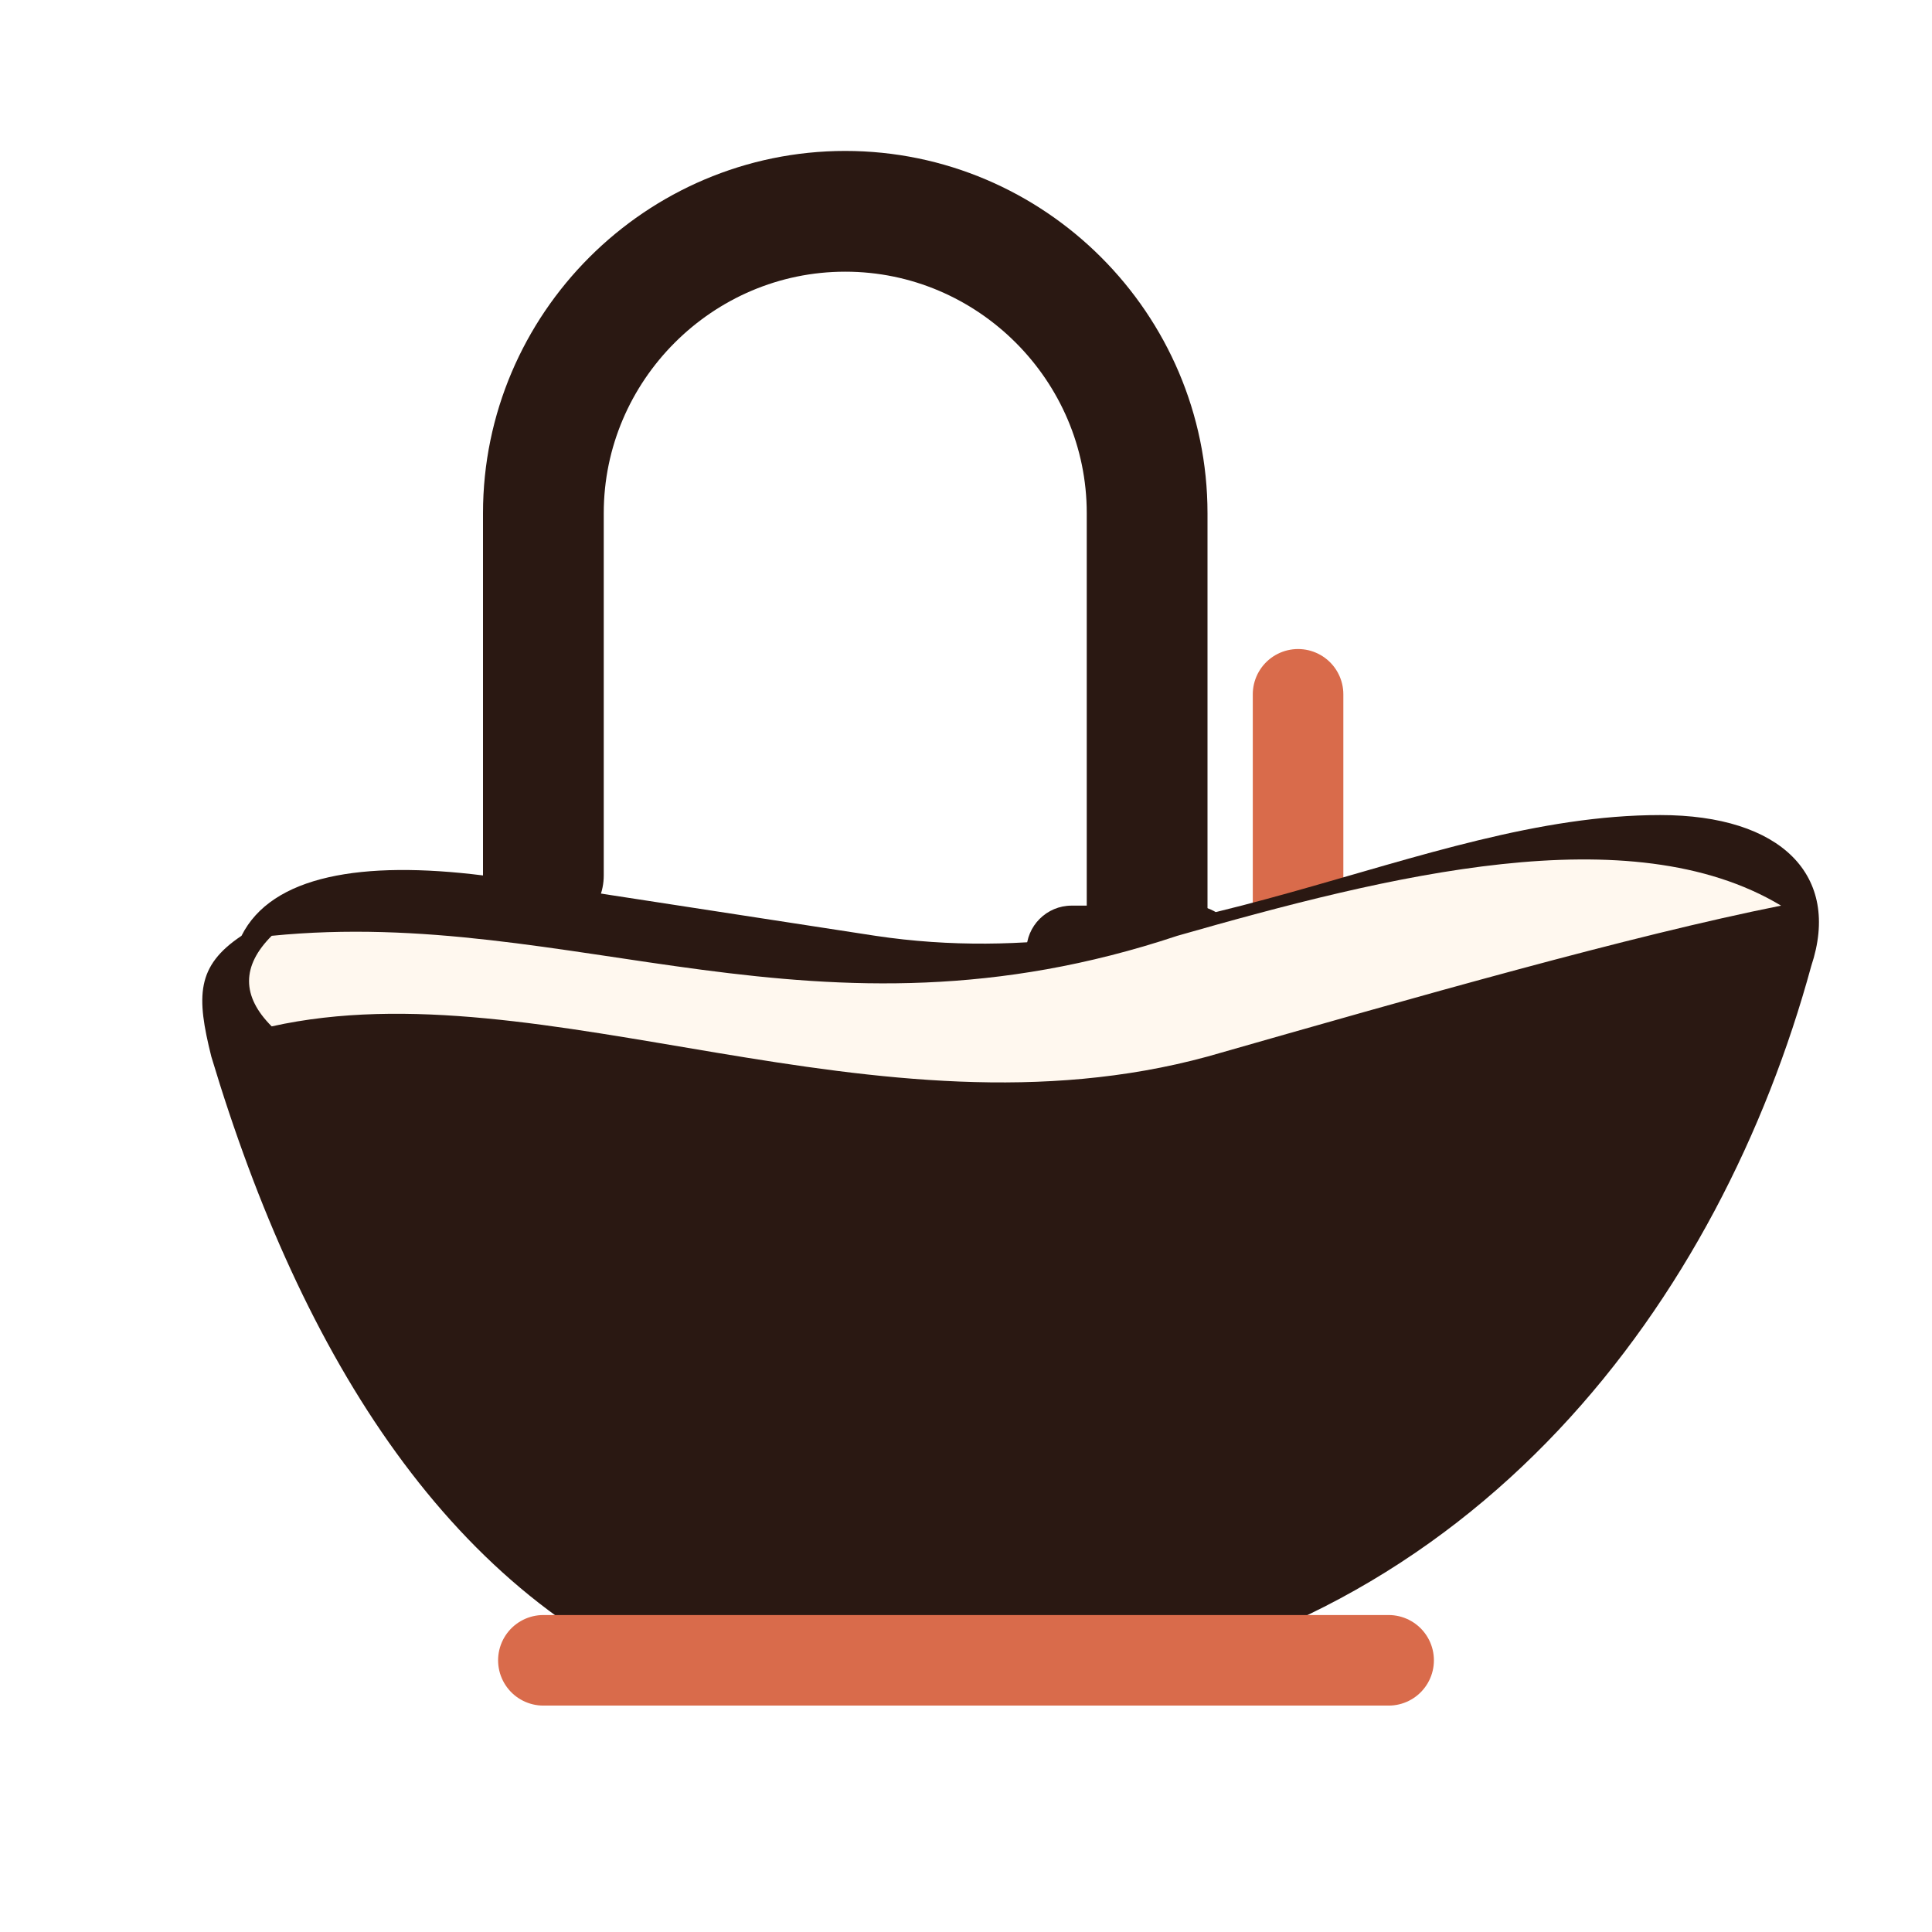
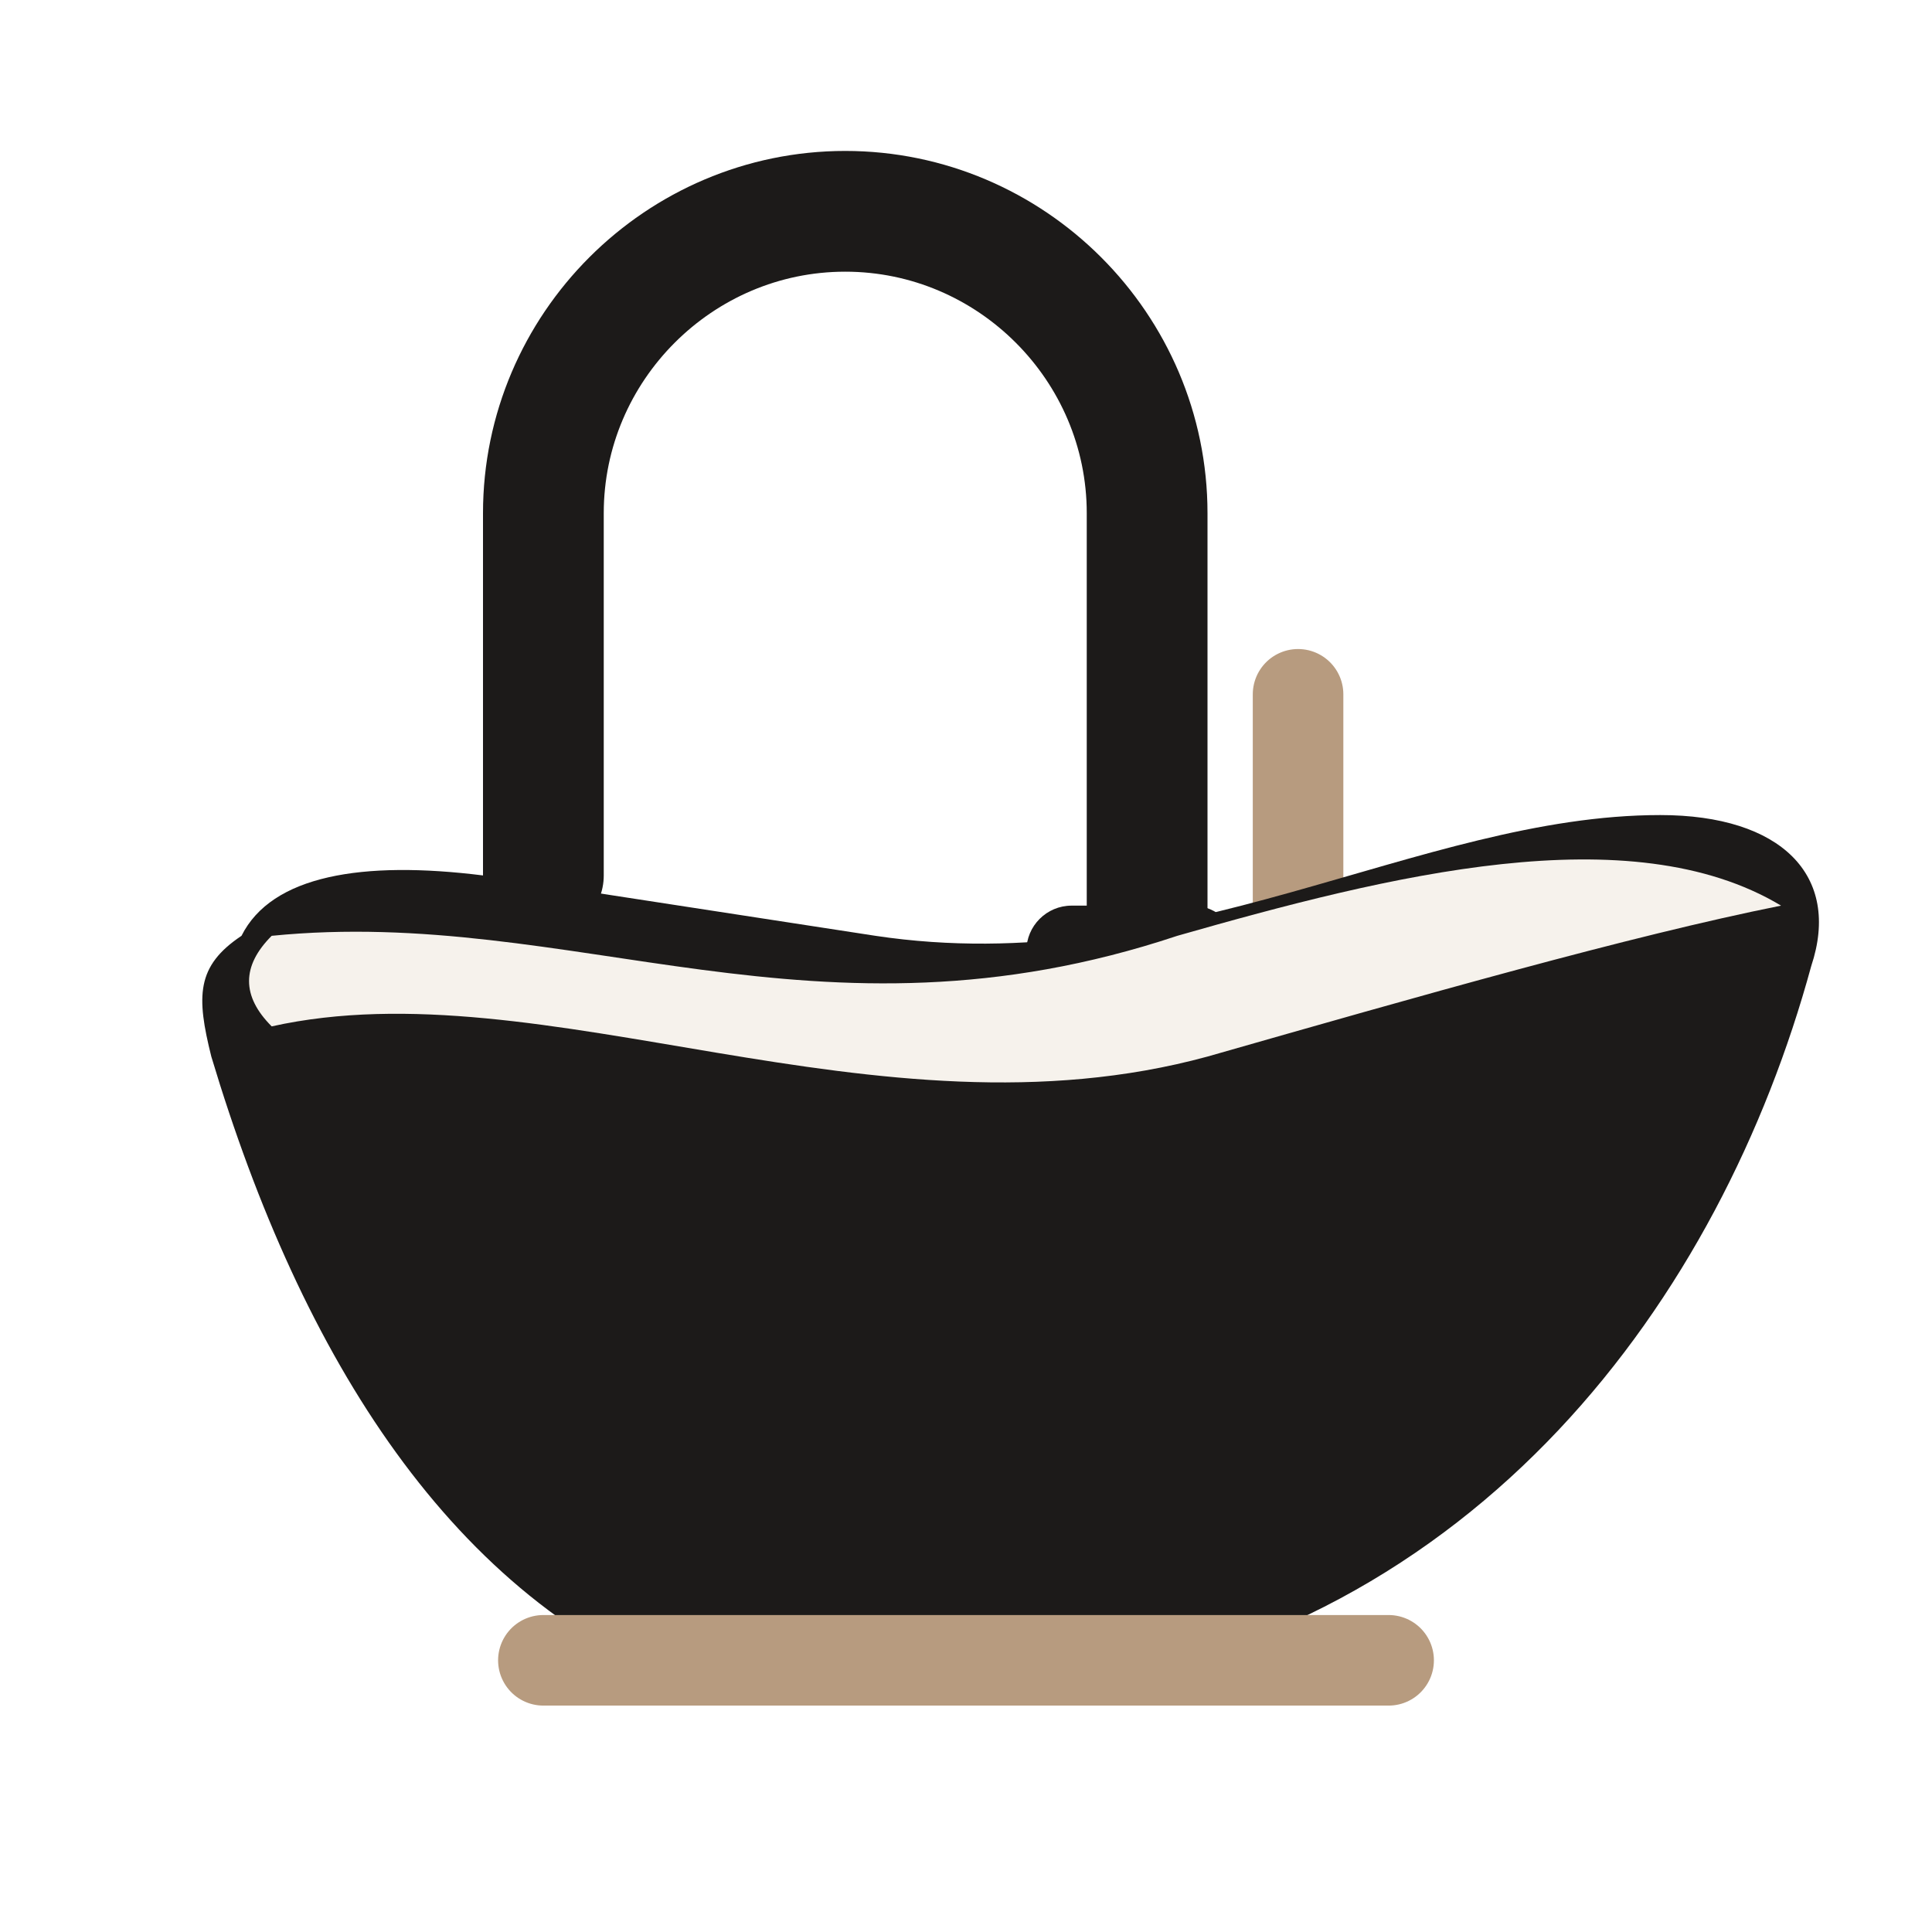
<svg xmlns="http://www.w3.org/2000/svg" width="64" height="64" viewBox="0 0 64 64" fill="none">
-   <path d="M18 29V17C18 11.5 22.5 7 28 7C33.5 7 38 11.5 38 17V32" stroke="#2A1812" stroke-width="4" stroke-linecap="round" />
-   <rect x="34" y="30" width="7" height="12" rx="1.5" fill="#2A1812" />
-   <path d="M43 23V35" stroke="#D96B4B" stroke-width="3" stroke-linecap="round" />
-   <path d="M8 31C9 29 12 28.5 16 29L29 31C39 32.5 47 27 55 27C59 27 61 29 60 32C57 43 49 54 35 56H23C15 53 10 45 7 35C6.5 33 6.5 32 8 31Z" fill="#2A1812" />
-   <path d="M9 31C19 30 27 35 39 31C46 29 54 27 59 30C54 31 47 33 40 35C29 38 18 32 9 34C8 33 8 32 9 31Z" fill="#FFF8EF" />
-   <path d="M18 55H46" stroke="#D96B4B" stroke-width="3" stroke-linecap="round" />
+   <path d="M18 29V17C18 11.5 22.5 7 28 7C33.5 7 38 11.5 38 17V32" stroke="#1C1A19" stroke-width="4" stroke-linecap="round" />
+   <rect x="34" y="30" width="7" height="12" rx="1.5" fill="#1C1A19" />
+   <path d="M43 23V35" stroke="#B79B7F" stroke-width="3" stroke-linecap="round" />
+   <path d="M8 31C9 29 12 28.5 16 29L29 31C39 32.5 47 27 55 27C59 27 61 29 60 32C57 43 49 54 35 56H23C15 53 10 45 7 35C6.5 33 6.5 32 8 31Z" fill="#1C1A19" />
+   <path d="M9 31C19 30 27 35 39 31C46 29 54 27 59 30C54 31 47 33 40 35C29 38 18 32 9 34C8 33 8 32 9 31Z" fill="#F6F2EC" />
+   <path d="M18 55H46" stroke="#B79B7F" stroke-width="3" stroke-linecap="round" />
</svg>
